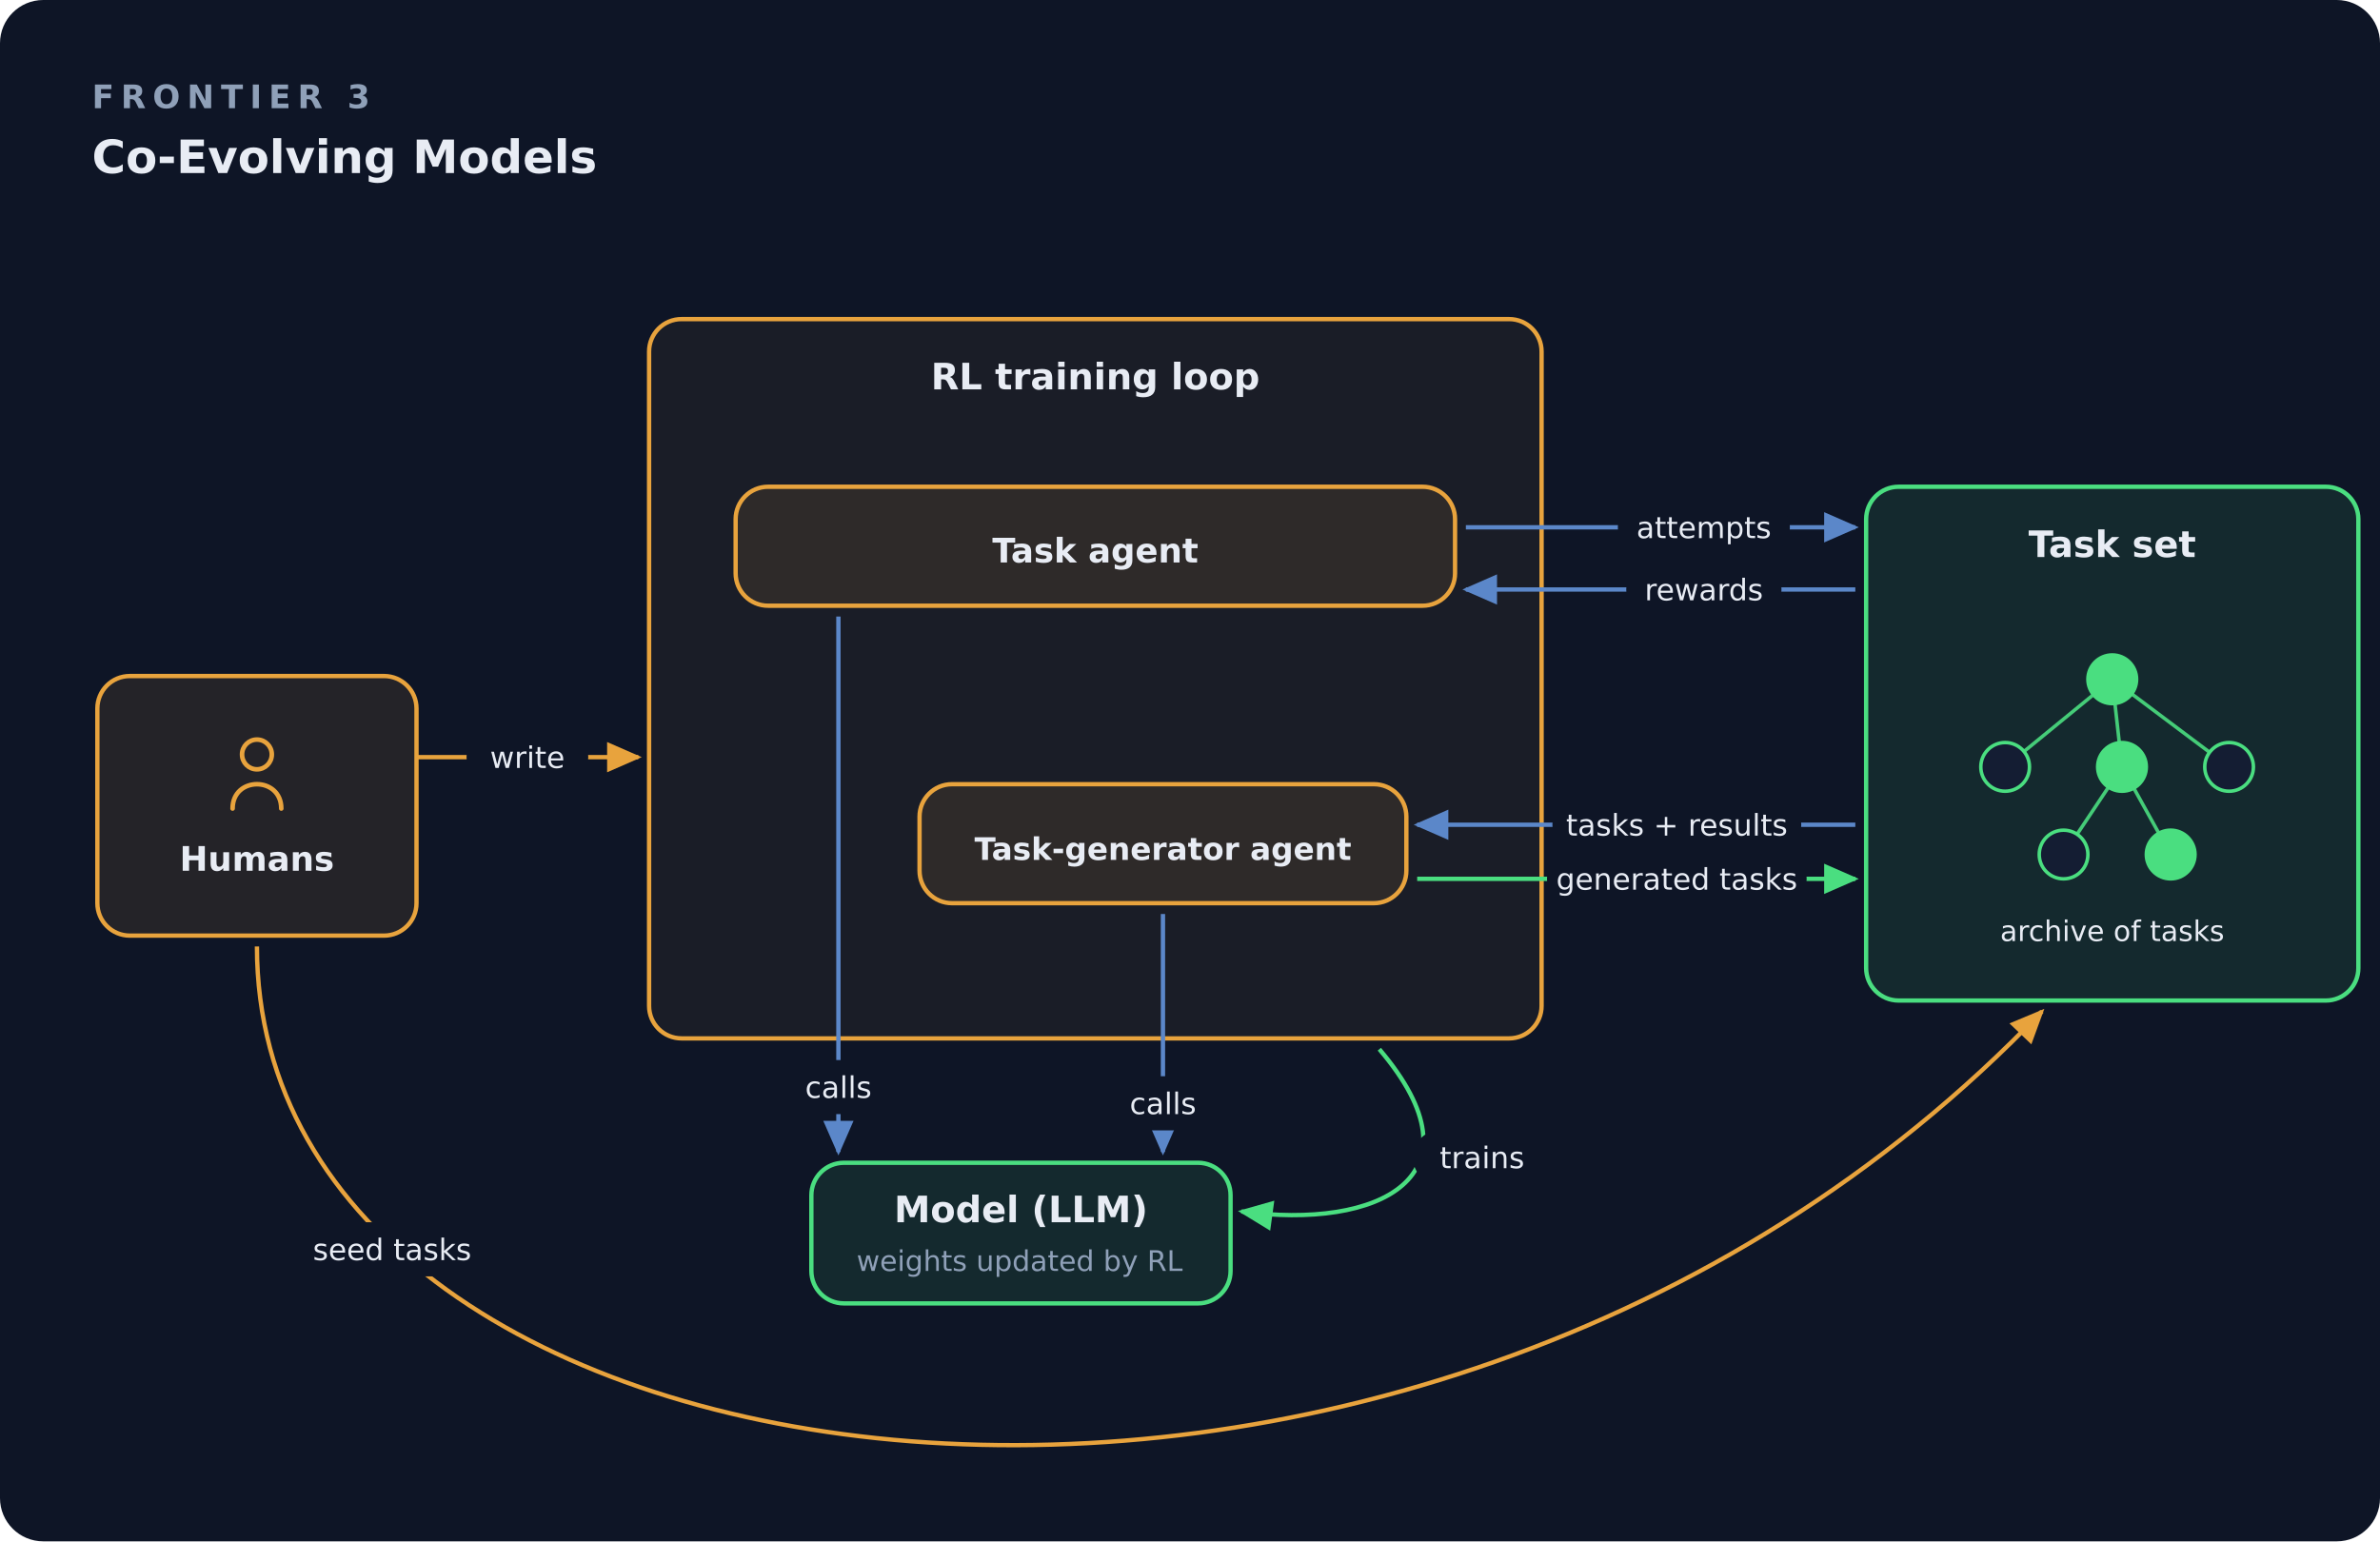
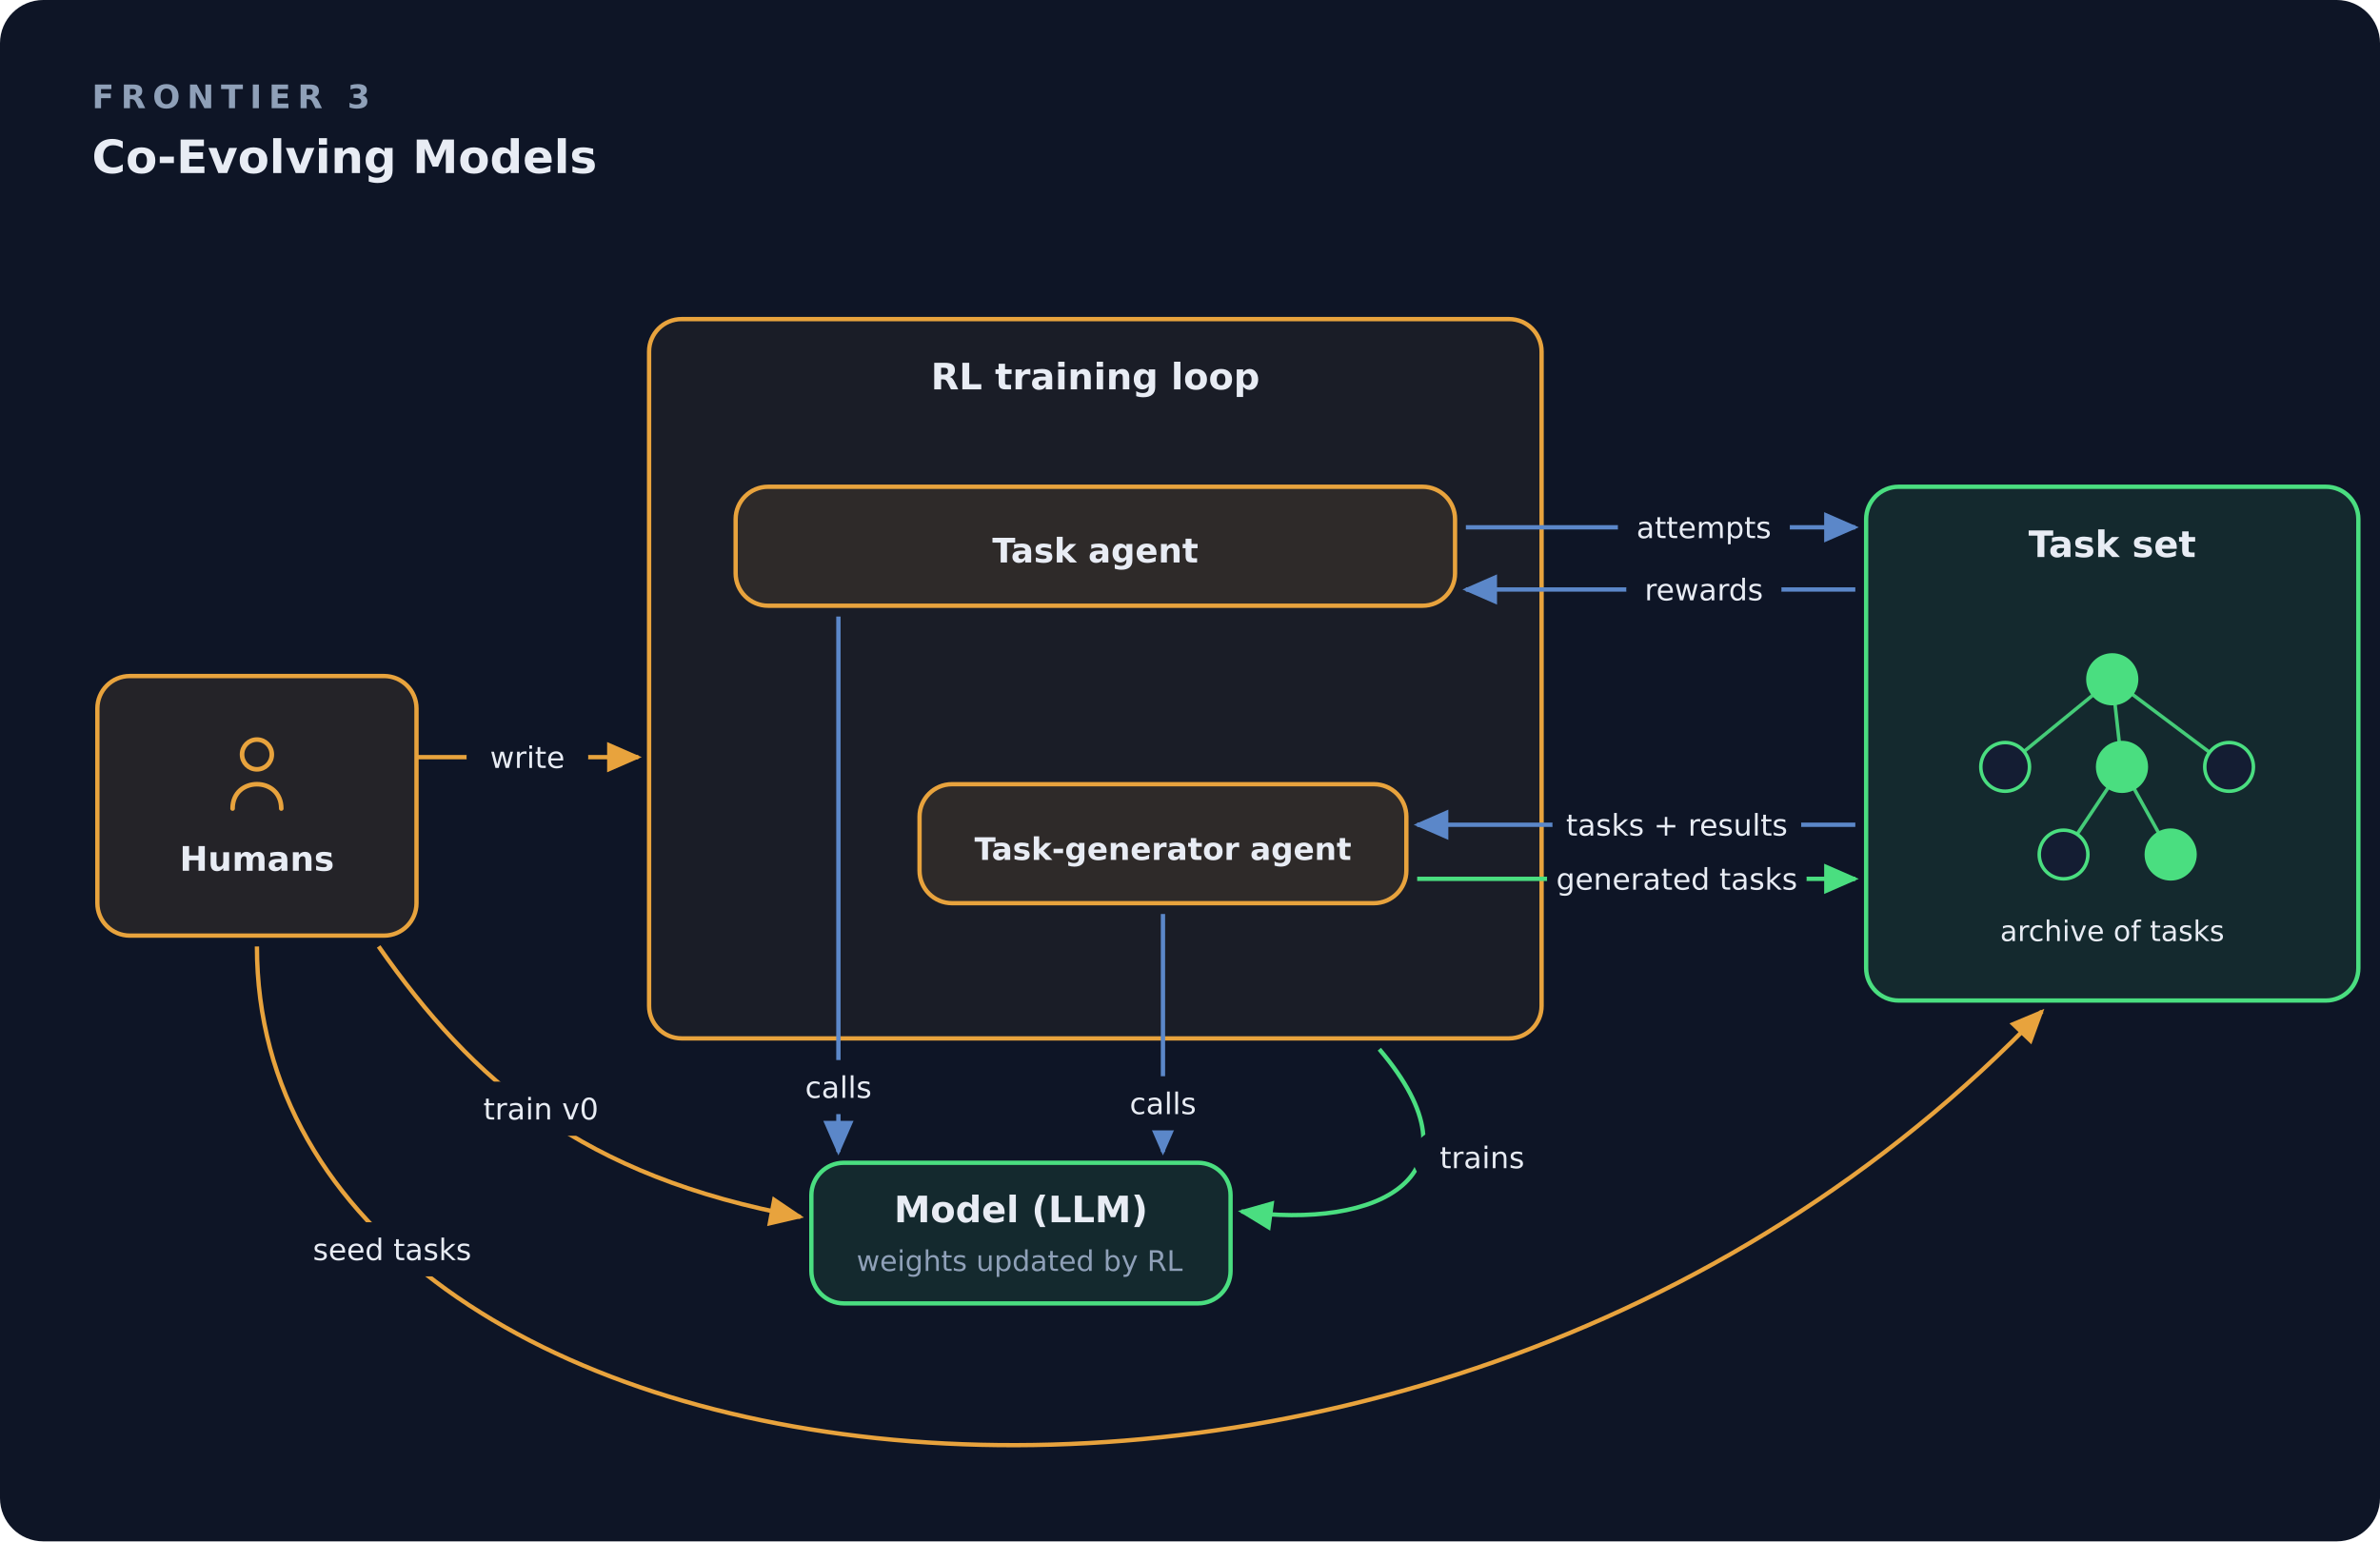
<svg xmlns="http://www.w3.org/2000/svg" viewBox="0 0 880 570" font-family="ui-sans-serif, system-ui, -apple-system, 'Segoe UI', 'DejaVu Sans', sans-serif">
  <rect width="880" height="570" rx="16" fill="#0e1526" />
  <defs>
    <marker id="me8a33d" markerWidth="9" markerHeight="7" refX="7.2" refY="3.5" orient="auto">
      <polygon points="0 0, 8 3.5, 0 7" fill="#e8a33d" />
    </marker>
    <marker id="m5b87c9" markerWidth="9" markerHeight="7" refX="7.2" refY="3.5" orient="auto">
      <polygon points="0 0, 8 3.5, 0 7" fill="#5b87c9" />
    </marker>
    <marker id="m4ade80" markerWidth="9" markerHeight="7" refX="7.2" refY="3.5" orient="auto">
      <polygon points="0 0, 8 3.5, 0 7" fill="#4ade80" />
    </marker>
  </defs>
  <text x="34" y="40" fill="#8fa0b8" font-family="ui-sans-serif, system-ui, -apple-system, 'Segoe UI', 'DejaVu Sans', sans-serif" font-size="12" letter-spacing="2.5" font-weight="600">FRONTIER 3</text>
  <text x="34" y="64" fill="#e8ecf4" font-family="ui-sans-serif, system-ui, -apple-system, 'Segoe UI', 'DejaVu Sans', sans-serif" font-size="17" font-weight="700">Co-Evolving Models</text>
  <g opacity="1.0">
    <rect x="36" y="250" width="118" height="96" rx="12" fill="#e8a33d" fill-opacity="0.1" stroke="#e8a33d" stroke-width="1.6" />
  </g>
  <g stroke="#e8a33d" stroke-width="1.7" fill="none" stroke-linecap="round">
    <circle cx="95" cy="279.0" r="5.5" />
    <path d="M 86.0 299.0 C 86.0 287.0, 104.0 287.0, 104.0 299.0" />
  </g>
  <text x="95" y="322" text-anchor="middle" fill="#e8ecf4" font-family="ui-sans-serif, system-ui, -apple-system, 'Segoe UI', 'DejaVu Sans', sans-serif" font-size="12.5" font-weight="600">Humans</text>
  <g opacity="1.0">
    <rect x="240" y="118" width="330" height="266" rx="12" fill="#e8a33d" fill-opacity="0.06" stroke="#e8a33d" stroke-width="1.6" />
    <text x="405.0" y="144" text-anchor="middle" fill="#e8ecf4" font-family="ui-sans-serif, system-ui, -apple-system, 'Segoe UI', 'DejaVu Sans', sans-serif" font-size="13.5" font-weight="600">RL training loop</text>
  </g>
  <g opacity="1.0">
    <rect x="272" y="180" width="266" height="44" rx="12" fill="#e8a33d" fill-opacity="0.1" stroke="#e8a33d" stroke-width="1.6" />
    <text x="405.0" y="208" text-anchor="middle" fill="#e8ecf4" font-family="ui-sans-serif, system-ui, -apple-system, 'Segoe UI', 'DejaVu Sans', sans-serif" font-size="12.5" font-weight="600">Task agent</text>
  </g>
  <g opacity="1.0">
    <rect x="340" y="290" width="180" height="44" rx="12" fill="#e8a33d" fill-opacity="0.1" stroke="#e8a33d" stroke-width="1.6" />
    <text x="430.0" y="318" text-anchor="middle" fill="#e8ecf4" font-family="ui-sans-serif, system-ui, -apple-system, 'Segoe UI', 'DejaVu Sans', sans-serif" font-size="11.5" font-weight="600">Task-generator agent</text>
  </g>
  <g opacity="1.0">
    <rect x="300" y="430" width="155" height="52" rx="12" fill="#4ade80" fill-opacity="0.1" stroke="#4ade80" stroke-width="1.6" />
    <text x="377.5" y="452" text-anchor="middle" fill="#e8ecf4" font-family="ui-sans-serif, system-ui, -apple-system, 'Segoe UI', 'DejaVu Sans', sans-serif" font-size="13.5" font-weight="600">Model (LLM)</text>
  </g>
  <text x="377" y="470" text-anchor="middle" fill="#8fa0b8" font-family="ui-sans-serif, system-ui, -apple-system, 'Segoe UI', 'DejaVu Sans', sans-serif" font-size="10.5" font-weight="normal">weights updated by RL</text>
  <g opacity="1.0">
    <rect x="690" y="180" width="182" height="190" rx="12" fill="#4ade80" fill-opacity="0.1" stroke="#4ade80" stroke-width="1.6" />
    <text x="781.0" y="206" text-anchor="middle" fill="#e8ecf4" font-family="ui-sans-serif, system-ui, -apple-system, 'Segoe UI', 'DejaVu Sans', sans-serif" font-size="13.5" font-weight="600">Task set</text>
  </g>
  <line x1="781" y1="251.2" x2="741.4" y2="283.6" stroke="#4ade80" stroke-width="1.3" opacity="0.9" />
  <line x1="781" y1="251.2" x2="784.6" y2="283.6" stroke="#4ade80" stroke-width="1.3" opacity="0.9" />
  <line x1="781" y1="251.2" x2="824.2" y2="283.6" stroke="#4ade80" stroke-width="1.3" opacity="0.9" />
  <line x1="784.6" y1="283.6" x2="763.0" y2="316.0" stroke="#4ade80" stroke-width="1.3" opacity="0.9" />
  <line x1="784.6" y1="283.6" x2="802.6" y2="316.0" stroke="#4ade80" stroke-width="1.3" opacity="0.9" />
  <circle cx="781" cy="251.2" r="9.0" fill="#4ade80" stroke="#4ade80" stroke-width="1.3" />
  <circle cx="741.4" cy="283.6" r="9.0" fill="#141d33" stroke="#4ade80" stroke-width="1.3" />
  <circle cx="784.6" cy="283.6" r="9.0" fill="#4ade80" stroke="#4ade80" stroke-width="1.3" />
  <circle cx="824.2" cy="283.6" r="9.0" fill="#141d33" stroke="#4ade80" stroke-width="1.3" />
  <circle cx="763.0" cy="316.0" r="9.0" fill="#141d33" stroke="#4ade80" stroke-width="1.3" />
  <circle cx="802.6" cy="316.0" r="9.0" fill="#4ade80" stroke="#4ade80" stroke-width="1.3" />
  <text x="781" y="348" text-anchor="middle" fill="#e8ecf4" font-family="ui-sans-serif, system-ui, -apple-system, 'Segoe UI', 'DejaVu Sans', sans-serif" font-size="10.5" font-weight="normal">archive of tasks</text>
  <path d="M 154 280 L 236 280" fill="none" stroke="#e8a33d" stroke-width="1.6" marker-end="url(#me8a33d)" opacity="1.0" />
  <g opacity="1.0">
    <rect x="172.5" y="270.0" width="45.0" height="20" rx="10" fill="#0e1526" stroke="none" />
    <text x="195.0" y="284.0" text-anchor="middle" fill="#e8ecf4" font-family="ui-sans-serif, system-ui, -apple-system, 'Segoe UI', 'DejaVu Sans', sans-serif" font-size="11">write</text>
  </g>
  <path d="M 95 350 C 95 560, 520 620, 755 374" fill="none" stroke="#e8a33d" stroke-width="1.6" marker-end="url(#me8a33d)" opacity="1.0" />
  <g opacity="1.0">
    <rect x="107.0" y="452" width="76.0" height="20" rx="10" fill="#0e1526" stroke="none" />
    <text x="145" y="466" text-anchor="middle" fill="#e8ecf4" font-family="ui-sans-serif, system-ui, -apple-system, 'Segoe UI', 'DejaVu Sans', sans-serif" font-size="11">seed tasks</text>
  </g>
+   <path d="M 140 350 C 175 400, 215 435, 296 450" fill="none" stroke="#e8a33d" stroke-width="1.6" marker-end="url(#me8a33d)" opacity="1.0" />
+   <g opacity="1.0">
+     <rect x="168.2" y="400" width="63.6" height="20" rx="10" fill="#0e1526" stroke="none" />
+     <text x="200" y="414" text-anchor="middle" fill="#e8ecf4" font-family="ui-sans-serif, system-ui, -apple-system, 'Segoe UI', 'DejaVu Sans', sans-serif" font-size="11">train v0</text>
+   </g>
  <path d="M 310 228 L 310 426" fill="none" stroke="#5b87c9" stroke-width="1.6" marker-end="url(#m5b87c9)" opacity="1.0" />
  <g opacity="1.0">
    <rect x="287.5" y="392" width="45.0" height="20" rx="10" fill="#0e1526" stroke="none" />
    <text x="310" y="406" text-anchor="middle" fill="#e8ecf4" font-family="ui-sans-serif, system-ui, -apple-system, 'Segoe UI', 'DejaVu Sans', sans-serif" font-size="11">calls</text>
  </g>
  <path d="M 430 338 L 430 426" fill="none" stroke="#5b87c9" stroke-width="1.6" marker-end="url(#m5b87c9)" opacity="1.0" />
  <g opacity="1.0">
    <rect x="407.5" y="398" width="45.0" height="20" rx="10" fill="#0e1526" stroke="none" />
    <text x="430" y="412" text-anchor="middle" fill="#e8ecf4" font-family="ui-sans-serif, system-ui, -apple-system, 'Segoe UI', 'DejaVu Sans', sans-serif" font-size="11">calls</text>
  </g>
  <path d="M 510 388 C 550 435, 510 455, 459 448" fill="none" stroke="#4ade80" stroke-width="1.6" marker-end="url(#m4ade80)" opacity="1.0" />
  <g opacity="1.0">
    <rect x="522.4" y="418" width="51.2" height="20" rx="10" fill="#0e1526" stroke="none" />
    <text x="548" y="432" text-anchor="middle" fill="#e8ecf4" font-family="ui-sans-serif, system-ui, -apple-system, 'Segoe UI', 'DejaVu Sans', sans-serif" font-size="11">trains</text>
  </g>
  <path d="M 542 195 L 686 195" fill="none" stroke="#5b87c9" stroke-width="1.6" marker-end="url(#m5b87c9)" opacity="1.0" />
  <g opacity="1.0">
    <rect x="598.2" y="185" width="63.6" height="20" rx="10" fill="#0e1526" stroke="none" />
    <text x="630" y="199" text-anchor="middle" fill="#e8ecf4" font-family="ui-sans-serif, system-ui, -apple-system, 'Segoe UI', 'DejaVu Sans', sans-serif" font-size="11">attempts</text>
  </g>
  <path d="M 686 218 L 542 218" fill="none" stroke="#5b87c9" stroke-width="1.6" marker-end="url(#m5b87c9)" opacity="1.0" />
  <g opacity="1.0">
    <rect x="601.3" y="208" width="57.4" height="20" rx="10" fill="#0e1526" stroke="none" />
    <text x="630" y="222" text-anchor="middle" fill="#e8ecf4" font-family="ui-sans-serif, system-ui, -apple-system, 'Segoe UI', 'DejaVu Sans', sans-serif" font-size="11">rewards</text>
  </g>
  <path d="M 686 305 L 524 305" fill="none" stroke="#5b87c9" stroke-width="1.6" marker-end="url(#m5b87c9)" opacity="1.0" />
  <g opacity="1.0">
    <rect x="574.0" y="295" width="92" height="20" rx="10" fill="#0e1526" stroke="none" />
    <text x="620" y="309" text-anchor="middle" fill="#e8ecf4" font-family="ui-sans-serif, system-ui, -apple-system, 'Segoe UI', 'DejaVu Sans', sans-serif" font-size="11">tasks + results</text>
  </g>
  <path d="M 524 325 L 686 325" fill="none" stroke="#4ade80" stroke-width="1.6" marker-end="url(#m4ade80)" opacity="1.0" />
  <g opacity="1.0">
    <rect x="572.0" y="315" width="96" height="20" rx="10" fill="#0e1526" stroke="none" />
    <text x="620" y="329" text-anchor="middle" fill="#e8ecf4" font-family="ui-sans-serif, system-ui, -apple-system, 'Segoe UI', 'DejaVu Sans', sans-serif" font-size="11">generated tasks</text>
  </g>
</svg>
